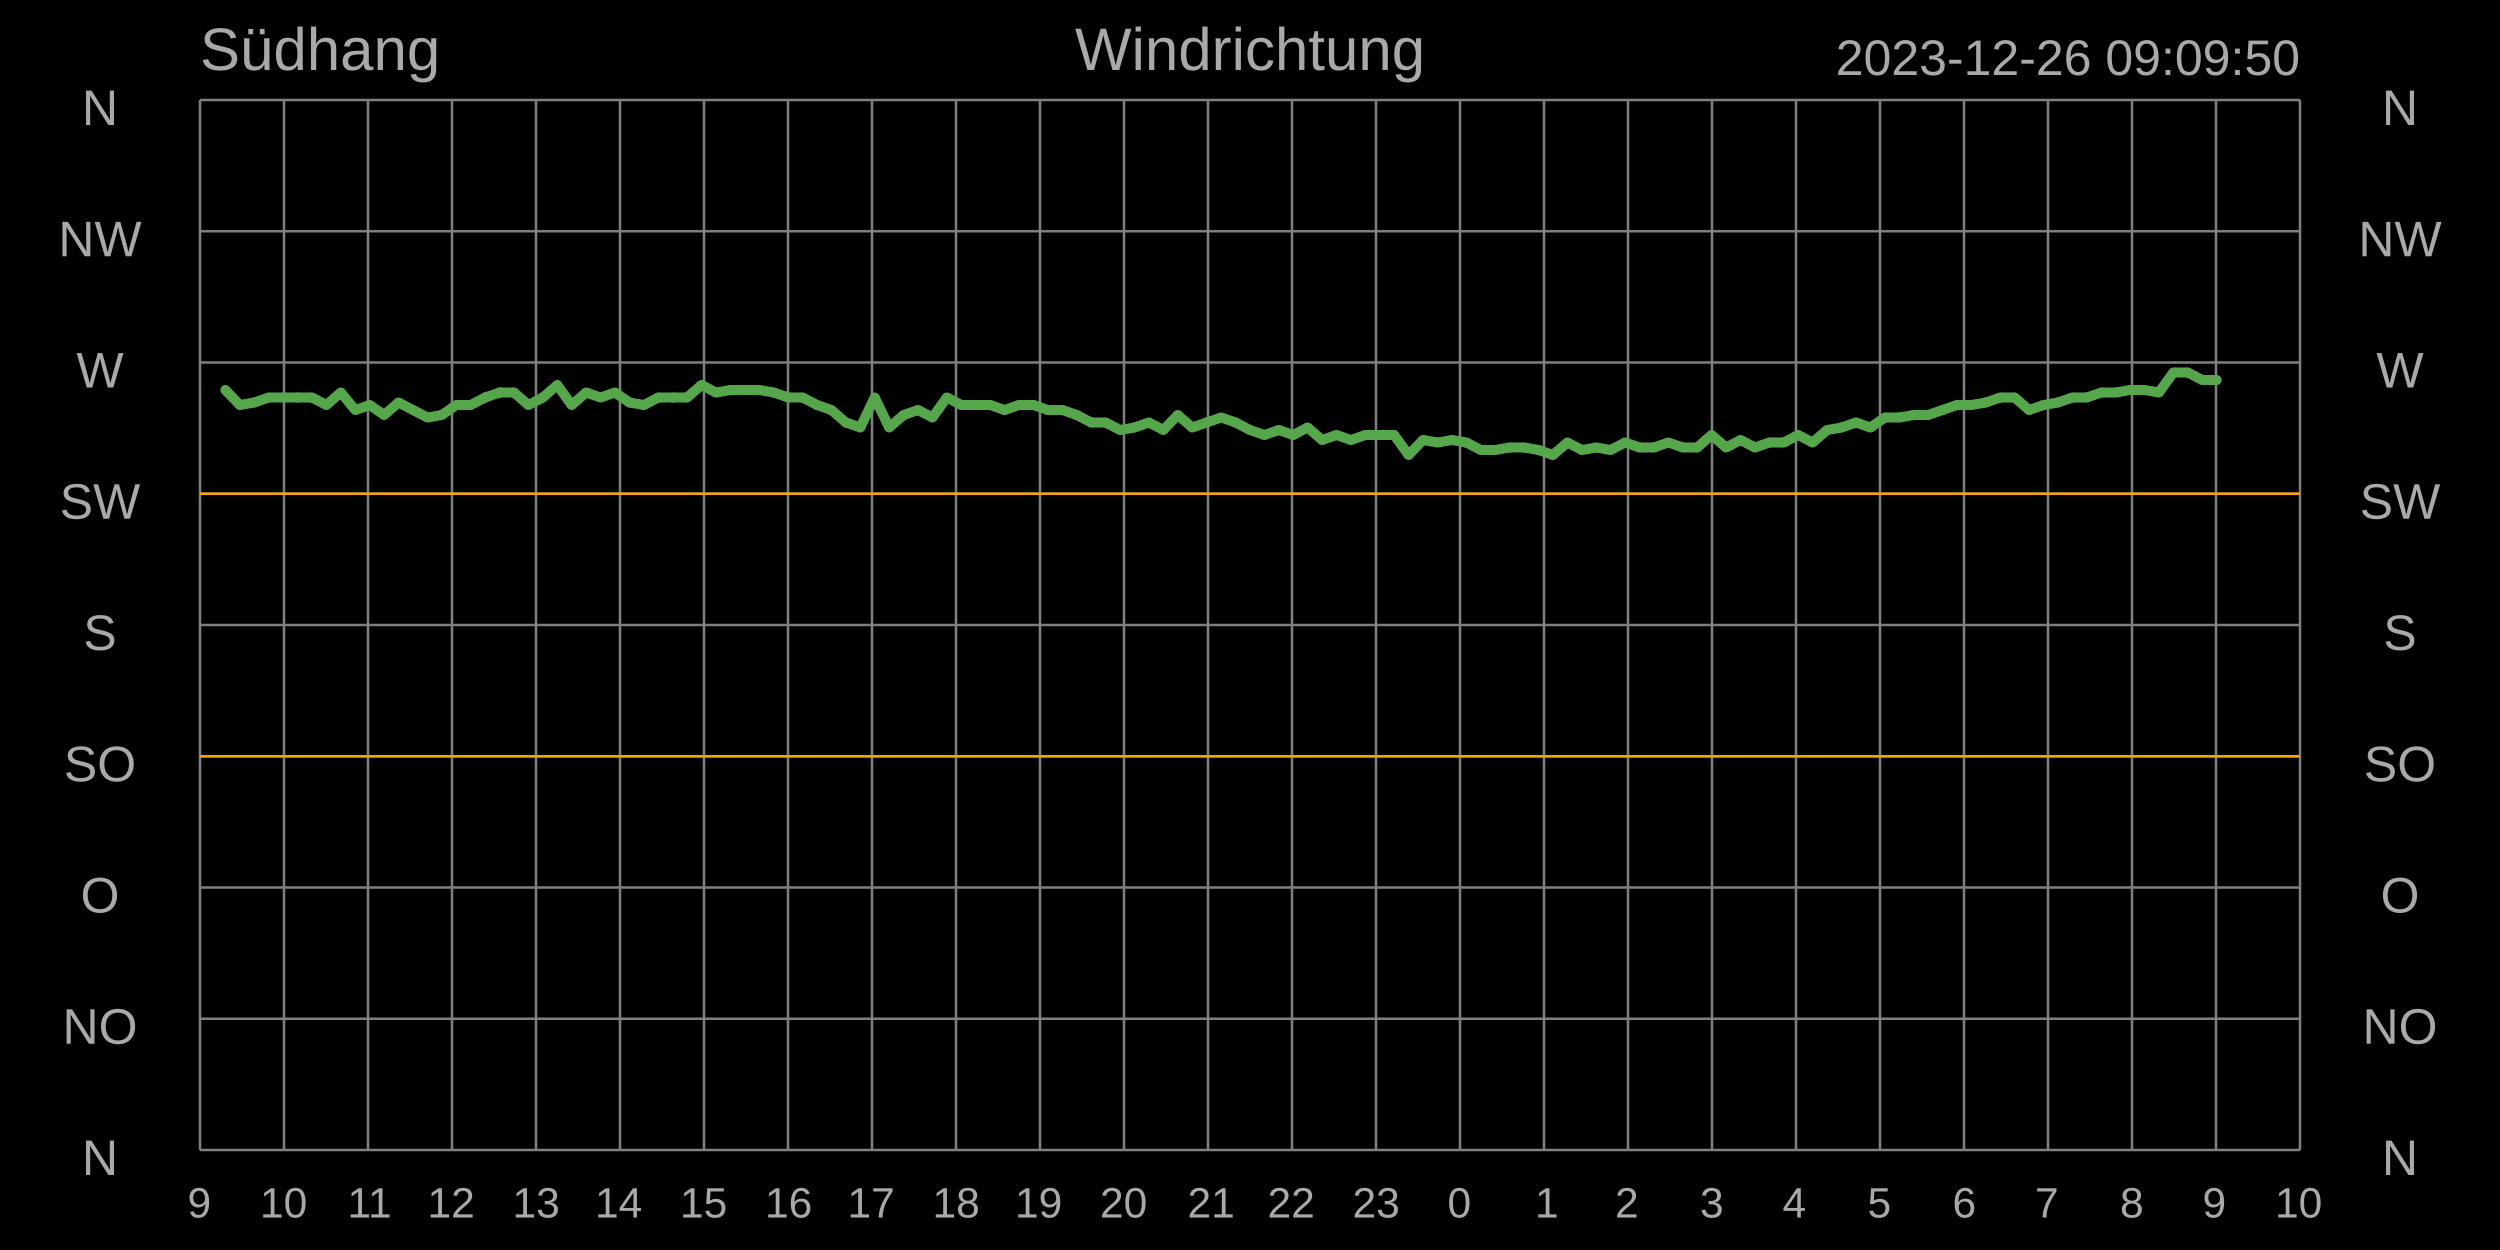
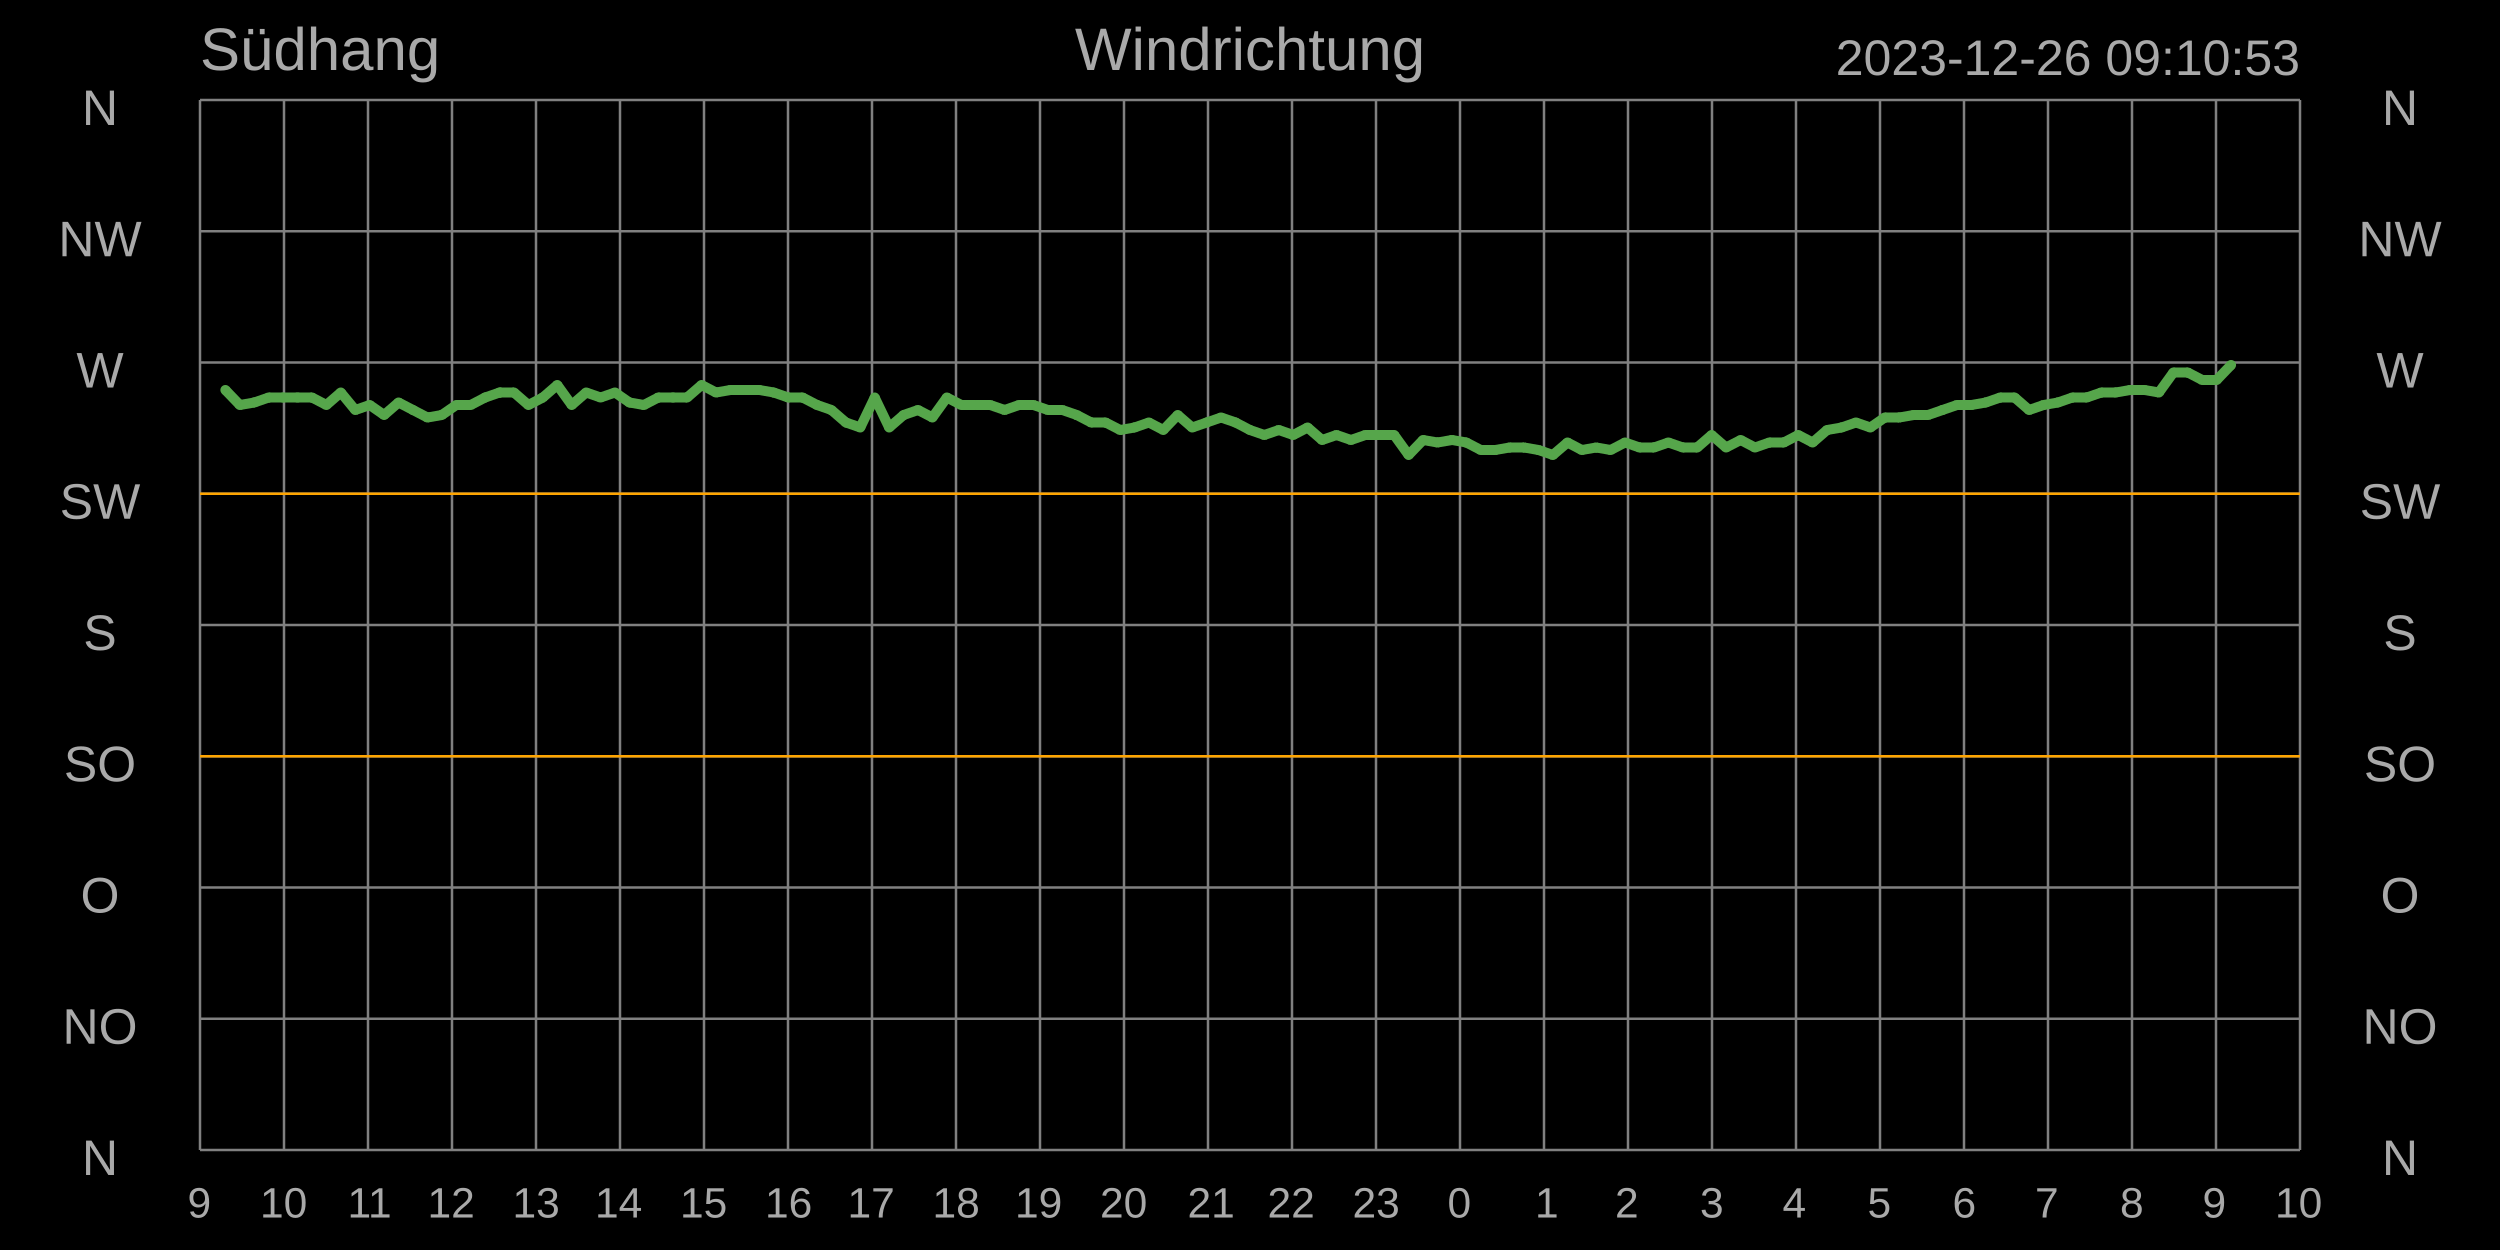
<svg xmlns="http://www.w3.org/2000/svg" baseProfile="full" height="500" version="1.1" width="1000">
  <defs />
  <rect fill="#000000" height="500" width="1000" x="0" y="0" />
  <line stroke="#808080" x1="80" x2="920" y1="40.0" y2="40.0" />
  <line stroke="#808080" x1="80" x2="920" y1="92.5" y2="92.5" />
  <line stroke="#808080" x1="80" x2="920" y1="145.0" y2="145.0" />
  <line stroke="#808080" x1="80" x2="920" y1="197.5" y2="197.5" />
  <line stroke="#808080" x1="80" x2="920" y1="250.0" y2="250.0" />
  <line stroke="#808080" x1="80" x2="920" y1="302.5" y2="302.5" />
  <line stroke="#808080" x1="80" x2="920" y1="355.0" y2="355.0" />
  <line stroke="#808080" x1="80" x2="920" y1="407.5" y2="407.5" />
  <line stroke="#808080" x1="80" x2="920" y1="460.0" y2="460.0" />
  <line stroke="#808080" x1="80.0" x2="80.0" y1="40" y2="460" />
  <line stroke="#808080" x1="113.6" x2="113.6" y1="40" y2="460" />
  <line stroke="#808080" x1="147.2" x2="147.2" y1="40" y2="460" />
  <line stroke="#808080" x1="180.8" x2="180.8" y1="40" y2="460" />
  <line stroke="#808080" x1="214.4" x2="214.4" y1="40" y2="460" />
  <line stroke="#808080" x1="248" x2="248" y1="40" y2="460" />
  <line stroke="#808080" x1="281.6" x2="281.6" y1="40" y2="460" />
  <line stroke="#808080" x1="315.2" x2="315.2" y1="40" y2="460" />
  <line stroke="#808080" x1="348.8" x2="348.8" y1="40" y2="460" />
  <line stroke="#808080" x1="382.4" x2="382.4" y1="40" y2="460" />
  <line stroke="#808080" x1="416" x2="416" y1="40" y2="460" />
  <line stroke="#808080" x1="449.6" x2="449.6" y1="40" y2="460" />
  <line stroke="#808080" x1="483.2" x2="483.2" y1="40" y2="460" />
  <line stroke="#808080" x1="516.8" x2="516.8" y1="40" y2="460" />
  <line stroke="#808080" x1="550.4" x2="550.4" y1="40" y2="460" />
  <line stroke="#808080" x1="584" x2="584" y1="40" y2="460" />
  <line stroke="#808080" x1="617.6" x2="617.6" y1="40" y2="460" />
  <line stroke="#808080" x1="651.2" x2="651.2" y1="40" y2="460" />
  <line stroke="#808080" x1="684.8" x2="684.8" y1="40" y2="460" />
  <line stroke="#808080" x1="718.4" x2="718.4" y1="40" y2="460" />
  <line stroke="#808080" x1="752" x2="752" y1="40" y2="460" />
  <line stroke="#808080" x1="785.6" x2="785.6" y1="40" y2="460" />
  <line stroke="#808080" x1="819.2" x2="819.2" y1="40" y2="460" />
  <line stroke="#808080" x1="852.8" x2="852.8" y1="40" y2="460" />
  <line stroke="#808080" x1="886.4" x2="886.4" y1="40" y2="460" />
  <line stroke="#808080" x1="920" x2="920" y1="40" y2="460" />
  <text fill="#A9A9A9" font-size="20px" style="font-family:Arial" text-anchor="middle" x="40.0" y="50.0"> N</text>
  <text fill="#A9A9A9" font-size="20px" style="font-family:Arial" text-anchor="middle" x="40.0" y="102.5">NW</text>
  <text fill="#A9A9A9" font-size="20px" style="font-family:Arial" text-anchor="middle" x="40.0" y="155.0"> W</text>
  <text fill="#A9A9A9" font-size="20px" style="font-family:Arial" text-anchor="middle" x="40.0" y="207.5">SW</text>
  <text fill="#A9A9A9" font-size="20px" style="font-family:Arial" text-anchor="middle" x="40.0" y="260.0"> S</text>
  <text fill="#A9A9A9" font-size="20px" style="font-family:Arial" text-anchor="middle" x="40.0" y="312.5">SO</text>
  <text fill="#A9A9A9" font-size="20px" style="font-family:Arial" text-anchor="middle" x="40.0" y="365.0"> O</text>
  <text fill="#A9A9A9" font-size="20px" style="font-family:Arial" text-anchor="middle" x="40.0" y="417.5">NO</text>
  <text fill="#A9A9A9" font-size="20px" style="font-family:Arial" text-anchor="middle" x="40.0" y="470.0"> N</text>
  <text fill="#A9A9A9" font-size="20px" style="font-family:Arial" text-anchor="middle" x="960.0" y="50.0"> N</text>
  <text fill="#A9A9A9" font-size="20px" style="font-family:Arial" text-anchor="middle" x="960.0" y="102.5">NW</text>
  <text fill="#A9A9A9" font-size="20px" style="font-family:Arial" text-anchor="middle" x="960.0" y="155.0"> W</text>
  <text fill="#A9A9A9" font-size="20px" style="font-family:Arial" text-anchor="middle" x="960.0" y="207.5">SW</text>
  <text fill="#A9A9A9" font-size="20px" style="font-family:Arial" text-anchor="middle" x="960.0" y="260.0"> S</text>
  <text fill="#A9A9A9" font-size="20px" style="font-family:Arial" text-anchor="middle" x="960.0" y="312.5">SO</text>
  <text fill="#A9A9A9" font-size="20px" style="font-family:Arial" text-anchor="middle" x="960.0" y="365.0"> O</text>
  <text fill="#A9A9A9" font-size="20px" style="font-family:Arial" text-anchor="middle" x="960.0" y="417.5">NO</text>
  <text fill="#A9A9A9" font-size="20px" style="font-family:Arial" text-anchor="middle" x="960.0" y="470.0"> N</text>
  <text fill="#A9A9A9" font-size="17px" style="font-family:Arial" text-anchor="start" x="75" y="487">9</text>
  <text fill="#A9A9A9" font-size="17px" style="font-family:Arial" text-anchor="start" x="104" y="487">10</text>
  <text fill="#A9A9A9" font-size="17px" style="font-family:Arial" text-anchor="start" x="139" y="487">11</text>
  <text fill="#A9A9A9" font-size="17px" style="font-family:Arial" text-anchor="start" x="171" y="487">12</text>
  <text fill="#A9A9A9" font-size="17px" style="font-family:Arial" text-anchor="start" x="205" y="487">13</text>
  <text fill="#A9A9A9" font-size="17px" style="font-family:Arial" text-anchor="start" x="238" y="487">14</text>
  <text fill="#A9A9A9" font-size="17px" style="font-family:Arial" text-anchor="start" x="272" y="487">15</text>
  <text fill="#A9A9A9" font-size="17px" style="font-family:Arial" text-anchor="start" x="306" y="487">16</text>
  <text fill="#A9A9A9" font-size="17px" style="font-family:Arial" text-anchor="start" x="339" y="487">17</text>
  <text fill="#A9A9A9" font-size="17px" style="font-family:Arial" text-anchor="start" x="373" y="487">18</text>
  <text fill="#A9A9A9" font-size="17px" style="font-family:Arial" text-anchor="start" x="406" y="487">19</text>
  <text fill="#A9A9A9" font-size="17px" style="font-family:Arial" text-anchor="start" x="440" y="487">20</text>
  <text fill="#A9A9A9" font-size="17px" style="font-family:Arial" text-anchor="start" x="475" y="487">21</text>
  <text fill="#A9A9A9" font-size="17px" style="font-family:Arial" text-anchor="start" x="507" y="487">22</text>
  <text fill="#A9A9A9" font-size="17px" style="font-family:Arial" text-anchor="start" x="541" y="487">23</text>
  <text fill="#A9A9A9" font-size="17px" style="font-family:Arial" text-anchor="start" x="579" y="487">0</text>
  <text fill="#A9A9A9" font-size="17px" style="font-family:Arial" text-anchor="start" x="614" y="487">1</text>
  <text fill="#A9A9A9" font-size="17px" style="font-family:Arial" text-anchor="start" x="646" y="487">2</text>
  <text fill="#A9A9A9" font-size="17px" style="font-family:Arial" text-anchor="start" x="680" y="487">3</text>
  <text fill="#A9A9A9" font-size="17px" style="font-family:Arial" text-anchor="start" x="713" y="487">4</text>
  <text fill="#A9A9A9" font-size="17px" style="font-family:Arial" text-anchor="start" x="747" y="487">5</text>
  <text fill="#A9A9A9" font-size="17px" style="font-family:Arial" text-anchor="start" x="781" y="487">6</text>
  <text fill="#A9A9A9" font-size="17px" style="font-family:Arial" text-anchor="start" x="814" y="487">7</text>
  <text fill="#A9A9A9" font-size="17px" style="font-family:Arial" text-anchor="start" x="848" y="487">8</text>
  <text fill="#A9A9A9" font-size="17px" style="font-family:Arial" text-anchor="start" x="881" y="487">9</text>
  <text fill="#A9A9A9" font-size="17px" style="font-family:Arial" text-anchor="start" x="910" y="487">10</text>
  <line stroke="#FFA500" x1="80" x2="920" y1="302.5" y2="302.5" />
  <line stroke="#FFA500" x1="80" x2="920" y1="197.5" y2="197.5" />
  <circle cx="90.155" cy="156" fill="#56a64b" r="2" />
  <circle cx="95.923" cy="162" fill="#56a64b" r="2" />
  <circle cx="101.691" cy="161" fill="#56a64b" r="2" />
  <circle cx="107.468" cy="159" fill="#56a64b" r="2" />
  <circle cx="113.236" cy="159" fill="#56a64b" r="2" />
  <circle cx="119.013" cy="159" fill="#56a64b" r="2" />
  <circle cx="124.781" cy="159" fill="#56a64b" r="2" />
  <circle cx="130.559" cy="162" fill="#56a64b" r="2" />
  <circle cx="136.327" cy="157" fill="#56a64b" r="2" />
  <circle cx="142.095" cy="164" fill="#56a64b" r="2" />
  <circle cx="147.872" cy="162" fill="#56a64b" r="2" />
  <circle cx="153.64" cy="166" fill="#56a64b" r="2" />
  <circle cx="159.417" cy="161" fill="#56a64b" r="2" />
  <circle cx="165.185" cy="164" fill="#56a64b" r="2" />
  <circle cx="170.953" cy="167" fill="#56a64b" r="2" />
  <circle cx="176.731" cy="166" fill="#56a64b" r="2" />
  <circle cx="182.499" cy="162" fill="#56a64b" r="2" />
  <circle cx="188.276" cy="162" fill="#56a64b" r="2" />
  <circle cx="194.044" cy="159" fill="#56a64b" r="2" />
  <circle cx="199.821" cy="157" fill="#56a64b" r="2" />
  <circle cx="199.999" cy="157" fill="#56a64b" r="2" />
  <circle cx="205.589" cy="157" fill="#56a64b" r="2" />
  <circle cx="211.357" cy="162" fill="#56a64b" r="2" />
  <circle cx="217.135" cy="159" fill="#56a64b" r="2" />
  <circle cx="222.903" cy="154" fill="#56a64b" r="2" />
  <circle cx="228.68" cy="162" fill="#56a64b" r="2" />
  <circle cx="234.448" cy="157" fill="#56a64b" r="2" />
  <circle cx="240.216" cy="159" fill="#56a64b" r="2" />
  <circle cx="245.993" cy="157" fill="#56a64b" r="2" />
  <circle cx="251.761" cy="161" fill="#56a64b" r="2" />
  <circle cx="257.539" cy="162" fill="#56a64b" r="2" />
  <circle cx="263.307" cy="159" fill="#56a64b" r="2" />
  <circle cx="269.196" cy="159" fill="#56a64b" r="2" />
  <circle cx="274.852" cy="159" fill="#56a64b" r="2" />
  <circle cx="280.62" cy="154" fill="#56a64b" r="2" />
  <circle cx="286.397" cy="157" fill="#56a64b" r="2" />
  <circle cx="292.165" cy="156" fill="#56a64b" r="2" />
  <circle cx="297.943" cy="156" fill="#56a64b" r="2" />
  <circle cx="303.711" cy="156" fill="#56a64b" r="2" />
  <circle cx="309.479" cy="157" fill="#56a64b" r="2" />
  <circle cx="315.256" cy="159" fill="#56a64b" r="2" />
  <circle cx="321.024" cy="159" fill="#56a64b" r="2" />
  <circle cx="326.801" cy="162" fill="#56a64b" r="2" />
  <circle cx="332.569" cy="164" fill="#56a64b" r="2" />
  <circle cx="338.347" cy="169" fill="#56a64b" r="2" />
  <circle cx="344.115" cy="171" fill="#56a64b" r="2" />
  <circle cx="349.883" cy="159" fill="#56a64b" r="2" />
  <circle cx="355.66" cy="171" fill="#56a64b" r="2" />
  <circle cx="361.428" cy="166" fill="#56a64b" r="2" />
  <circle cx="367.205" cy="164" fill="#56a64b" r="2" />
  <circle cx="372.973" cy="167" fill="#56a64b" r="2" />
  <circle cx="378.741" cy="159" fill="#56a64b" r="2" />
  <circle cx="384.519" cy="162" fill="#56a64b" r="2" />
  <circle cx="390.287" cy="162" fill="#56a64b" r="2" />
  <circle cx="396.064" cy="162" fill="#56a64b" r="2" />
  <circle cx="401.832" cy="164" fill="#56a64b" r="2" />
  <circle cx="407.6" cy="162" fill="#56a64b" r="2" />
  <circle cx="413.377" cy="162" fill="#56a64b" r="2" />
  <circle cx="419.145" cy="164" fill="#56a64b" r="2" />
  <circle cx="424.923" cy="164" fill="#56a64b" r="2" />
  <circle cx="430.691" cy="166" fill="#56a64b" r="2" />
  <circle cx="436.459" cy="169" fill="#56a64b" r="2" />
  <circle cx="442.236" cy="169" fill="#56a64b" r="2" />
  <circle cx="448.069" cy="172" fill="#56a64b" r="2" />
  <circle cx="453.781" cy="171" fill="#56a64b" r="2" />
  <circle cx="459.549" cy="169" fill="#56a64b" r="2" />
  <circle cx="465.327" cy="172" fill="#56a64b" r="2" />
  <circle cx="471.095" cy="166" fill="#56a64b" r="2" />
  <circle cx="476.863" cy="171" fill="#56a64b" r="2" />
  <circle cx="482.64" cy="169" fill="#56a64b" r="2" />
  <circle cx="488.408" cy="167" fill="#56a64b" r="2" />
  <circle cx="494.241" cy="169" fill="#56a64b" r="2" />
  <circle cx="499.953" cy="172" fill="#56a64b" r="2" />
  <circle cx="505.721" cy="174" fill="#56a64b" r="2" />
  <circle cx="511.499" cy="172" fill="#56a64b" r="2" />
  <circle cx="517.267" cy="174" fill="#56a64b" r="2" />
  <circle cx="523.044" cy="171" fill="#56a64b" r="2" />
  <circle cx="528.812" cy="176" fill="#56a64b" r="2" />
  <circle cx="534.58" cy="174" fill="#56a64b" r="2" />
  <circle cx="540.357" cy="176" fill="#56a64b" r="2" />
  <circle cx="546.125" cy="174" fill="#56a64b" r="2" />
  <circle cx="551.903" cy="174" fill="#56a64b" r="2" />
  <circle cx="557.671" cy="174" fill="#56a64b" r="2" />
  <circle cx="563.439" cy="182" fill="#56a64b" r="2" />
  <circle cx="569.216" cy="176" fill="#56a64b" r="2" />
  <circle cx="574.984" cy="177" fill="#56a64b" r="2" />
  <circle cx="580.761" cy="176" fill="#56a64b" r="2" />
  <circle cx="586.529" cy="177" fill="#56a64b" r="2" />
  <circle cx="592.297" cy="180" fill="#56a64b" r="2" />
  <circle cx="598.075" cy="180" fill="#56a64b" r="2" />
  <circle cx="603.843" cy="179" fill="#56a64b" r="2" />
  <circle cx="609.62" cy="179" fill="#56a64b" r="2" />
  <circle cx="615.388" cy="180" fill="#56a64b" r="2" />
  <circle cx="621.156" cy="182" fill="#56a64b" r="2" />
  <circle cx="626.999" cy="177" fill="#56a64b" r="2" />
  <circle cx="632.701" cy="180" fill="#56a64b" r="2" />
  <circle cx="638.479" cy="179" fill="#56a64b" r="2" />
  <circle cx="644.247" cy="180" fill="#56a64b" r="2" />
  <circle cx="650.015" cy="177" fill="#56a64b" r="2" />
  <circle cx="655.792" cy="179" fill="#56a64b" r="2" />
  <circle cx="661.56" cy="179" fill="#56a64b" r="2" />
  <circle cx="667.337" cy="177" fill="#56a64b" r="2" />
  <circle cx="673.105" cy="179" fill="#56a64b" r="2" />
  <circle cx="678.883" cy="179" fill="#56a64b" r="2" />
  <circle cx="684.651" cy="174" fill="#56a64b" r="2" />
  <circle cx="690.419" cy="179" fill="#56a64b" r="2" />
  <circle cx="696.252" cy="176" fill="#56a64b" r="2" />
  <circle cx="701.964" cy="179" fill="#56a64b" r="2" />
  <circle cx="707.741" cy="177" fill="#56a64b" r="2" />
  <circle cx="713.509" cy="177" fill="#56a64b" r="2" />
  <circle cx="719.277" cy="174" fill="#56a64b" r="2" />
  <circle cx="725.055" cy="177" fill="#56a64b" r="2" />
  <circle cx="730.823" cy="172" fill="#56a64b" r="2" />
  <circle cx="736.6" cy="171" fill="#56a64b" r="2" />
  <circle cx="742.368" cy="169" fill="#56a64b" r="2" />
  <circle cx="748.136" cy="171" fill="#56a64b" r="2" />
  <circle cx="753.913" cy="167" fill="#56a64b" r="2" />
  <circle cx="759.681" cy="167" fill="#56a64b" r="2" />
  <circle cx="765.449" cy="166" fill="#56a64b" r="2" />
  <circle cx="771.227" cy="166" fill="#56a64b" r="2" />
  <circle cx="776.995" cy="164" fill="#56a64b" r="2" />
  <circle cx="782.772" cy="162" fill="#56a64b" r="2" />
  <circle cx="788.54" cy="162" fill="#56a64b" r="2" />
  <circle cx="794.308" cy="161" fill="#56a64b" r="2" />
  <circle cx="800.085" cy="159" fill="#56a64b" r="2" />
  <circle cx="805.853" cy="159" fill="#56a64b" r="2" />
  <circle cx="811.631" cy="164" fill="#56a64b" r="2" />
  <circle cx="817.399" cy="162" fill="#56a64b" r="2" />
  <circle cx="823.167" cy="161" fill="#56a64b" r="2" />
  <circle cx="828.944" cy="159" fill="#56a64b" r="2" />
  <circle cx="834.712" cy="159" fill="#56a64b" r="2" />
  <circle cx="840.489" cy="157" fill="#56a64b" r="2" />
  <circle cx="846.257" cy="157" fill="#56a64b" r="2" />
  <circle cx="852.025" cy="156" fill="#56a64b" r="2" />
  <circle cx="857.803" cy="156" fill="#56a64b" r="2" />
  <circle cx="863.571" cy="157" fill="#56a64b" r="2" />
  <circle cx="869.348" cy="149" fill="#56a64b" r="2" />
  <circle cx="875.116" cy="149" fill="#56a64b" r="2" />
  <circle cx="880.884" cy="152" fill="#56a64b" r="2" />
  <circle cx="886.661" cy="152" fill="#56a64b" r="2" />
+   <circle cx="892.429" cy="146" fill="#56a64b" r="2" />
  <line stroke="#56a64b" stroke-width="4" x1="90.155" x2="95.923" y1="156" y2="162" />
  <line stroke="#56a64b" stroke-width="4" x1="95.923" x2="101.691" y1="162" y2="161" />
  <line stroke="#56a64b" stroke-width="4" x1="101.691" x2="107.468" y1="161" y2="159" />
  <line stroke="#56a64b" stroke-width="4" x1="107.468" x2="113.236" y1="159" y2="159" />
  <line stroke="#56a64b" stroke-width="4" x1="113.236" x2="119.013" y1="159" y2="159" />
  <line stroke="#56a64b" stroke-width="4" x1="119.013" x2="124.781" y1="159" y2="159" />
  <line stroke="#56a64b" stroke-width="4" x1="124.781" x2="130.559" y1="159" y2="162" />
  <line stroke="#56a64b" stroke-width="4" x1="130.559" x2="136.327" y1="162" y2="157" />
  <line stroke="#56a64b" stroke-width="4" x1="136.327" x2="142.095" y1="157" y2="164" />
  <line stroke="#56a64b" stroke-width="4" x1="142.095" x2="147.872" y1="164" y2="162" />
  <line stroke="#56a64b" stroke-width="4" x1="147.872" x2="153.64" y1="162" y2="166" />
  <line stroke="#56a64b" stroke-width="4" x1="153.64" x2="159.417" y1="166" y2="161" />
  <line stroke="#56a64b" stroke-width="4" x1="159.417" x2="165.185" y1="161" y2="164" />
  <line stroke="#56a64b" stroke-width="4" x1="165.185" x2="170.953" y1="164" y2="167" />
  <line stroke="#56a64b" stroke-width="4" x1="170.953" x2="176.731" y1="167" y2="166" />
  <line stroke="#56a64b" stroke-width="4" x1="176.731" x2="182.499" y1="166" y2="162" />
  <line stroke="#56a64b" stroke-width="4" x1="182.499" x2="188.276" y1="162" y2="162" />
  <line stroke="#56a64b" stroke-width="4" x1="188.276" x2="194.044" y1="162" y2="159" />
  <line stroke="#56a64b" stroke-width="4" x1="194.044" x2="199.821" y1="159" y2="157" />
  <line stroke="#56a64b" stroke-width="4" x1="199.821" x2="199.999" y1="157" y2="157" />
  <line stroke="#56a64b" stroke-width="4" x1="199.999" x2="205.589" y1="157" y2="157" />
  <line stroke="#56a64b" stroke-width="4" x1="205.589" x2="211.357" y1="157" y2="162" />
  <line stroke="#56a64b" stroke-width="4" x1="211.357" x2="217.135" y1="162" y2="159" />
  <line stroke="#56a64b" stroke-width="4" x1="217.135" x2="222.903" y1="159" y2="154" />
  <line stroke="#56a64b" stroke-width="4" x1="222.903" x2="228.68" y1="154" y2="162" />
  <line stroke="#56a64b" stroke-width="4" x1="228.68" x2="234.448" y1="162" y2="157" />
  <line stroke="#56a64b" stroke-width="4" x1="234.448" x2="240.216" y1="157" y2="159" />
  <line stroke="#56a64b" stroke-width="4" x1="240.216" x2="245.993" y1="159" y2="157" />
  <line stroke="#56a64b" stroke-width="4" x1="245.993" x2="251.761" y1="157" y2="161" />
  <line stroke="#56a64b" stroke-width="4" x1="251.761" x2="257.539" y1="161" y2="162" />
  <line stroke="#56a64b" stroke-width="4" x1="257.539" x2="263.307" y1="162" y2="159" />
  <line stroke="#56a64b" stroke-width="4" x1="263.307" x2="269.196" y1="159" y2="159" />
  <line stroke="#56a64b" stroke-width="4" x1="269.196" x2="274.852" y1="159" y2="159" />
  <line stroke="#56a64b" stroke-width="4" x1="274.852" x2="280.62" y1="159" y2="154" />
  <line stroke="#56a64b" stroke-width="4" x1="280.62" x2="286.397" y1="154" y2="157" />
  <line stroke="#56a64b" stroke-width="4" x1="286.397" x2="292.165" y1="157" y2="156" />
  <line stroke="#56a64b" stroke-width="4" x1="292.165" x2="297.943" y1="156" y2="156" />
  <line stroke="#56a64b" stroke-width="4" x1="297.943" x2="303.711" y1="156" y2="156" />
  <line stroke="#56a64b" stroke-width="4" x1="303.711" x2="309.479" y1="156" y2="157" />
  <line stroke="#56a64b" stroke-width="4" x1="309.479" x2="315.256" y1="157" y2="159" />
  <line stroke="#56a64b" stroke-width="4" x1="315.256" x2="321.024" y1="159" y2="159" />
  <line stroke="#56a64b" stroke-width="4" x1="321.024" x2="326.801" y1="159" y2="162" />
  <line stroke="#56a64b" stroke-width="4" x1="326.801" x2="332.569" y1="162" y2="164" />
  <line stroke="#56a64b" stroke-width="4" x1="332.569" x2="338.347" y1="164" y2="169" />
  <line stroke="#56a64b" stroke-width="4" x1="338.347" x2="344.115" y1="169" y2="171" />
  <line stroke="#56a64b" stroke-width="4" x1="344.115" x2="349.883" y1="171" y2="159" />
  <line stroke="#56a64b" stroke-width="4" x1="349.883" x2="355.66" y1="159" y2="171" />
  <line stroke="#56a64b" stroke-width="4" x1="355.66" x2="361.428" y1="171" y2="166" />
  <line stroke="#56a64b" stroke-width="4" x1="361.428" x2="367.205" y1="166" y2="164" />
  <line stroke="#56a64b" stroke-width="4" x1="367.205" x2="372.973" y1="164" y2="167" />
  <line stroke="#56a64b" stroke-width="4" x1="372.973" x2="378.741" y1="167" y2="159" />
  <line stroke="#56a64b" stroke-width="4" x1="378.741" x2="384.519" y1="159" y2="162" />
  <line stroke="#56a64b" stroke-width="4" x1="384.519" x2="390.287" y1="162" y2="162" />
  <line stroke="#56a64b" stroke-width="4" x1="390.287" x2="396.064" y1="162" y2="162" />
  <line stroke="#56a64b" stroke-width="4" x1="396.064" x2="401.832" y1="162" y2="164" />
  <line stroke="#56a64b" stroke-width="4" x1="401.832" x2="407.6" y1="164" y2="162" />
  <line stroke="#56a64b" stroke-width="4" x1="407.6" x2="413.377" y1="162" y2="162" />
  <line stroke="#56a64b" stroke-width="4" x1="413.377" x2="419.145" y1="162" y2="164" />
  <line stroke="#56a64b" stroke-width="4" x1="419.145" x2="424.923" y1="164" y2="164" />
  <line stroke="#56a64b" stroke-width="4" x1="424.923" x2="430.691" y1="164" y2="166" />
  <line stroke="#56a64b" stroke-width="4" x1="430.691" x2="436.459" y1="166" y2="169" />
  <line stroke="#56a64b" stroke-width="4" x1="436.459" x2="442.236" y1="169" y2="169" />
  <line stroke="#56a64b" stroke-width="4" x1="442.236" x2="448.069" y1="169" y2="172" />
  <line stroke="#56a64b" stroke-width="4" x1="448.069" x2="453.781" y1="172" y2="171" />
  <line stroke="#56a64b" stroke-width="4" x1="453.781" x2="459.549" y1="171" y2="169" />
  <line stroke="#56a64b" stroke-width="4" x1="459.549" x2="465.327" y1="169" y2="172" />
  <line stroke="#56a64b" stroke-width="4" x1="465.327" x2="471.095" y1="172" y2="166" />
  <line stroke="#56a64b" stroke-width="4" x1="471.095" x2="476.863" y1="166" y2="171" />
  <line stroke="#56a64b" stroke-width="4" x1="476.863" x2="482.64" y1="171" y2="169" />
  <line stroke="#56a64b" stroke-width="4" x1="482.64" x2="488.408" y1="169" y2="167" />
  <line stroke="#56a64b" stroke-width="4" x1="488.408" x2="494.241" y1="167" y2="169" />
  <line stroke="#56a64b" stroke-width="4" x1="494.241" x2="499.953" y1="169" y2="172" />
  <line stroke="#56a64b" stroke-width="4" x1="499.953" x2="505.721" y1="172" y2="174" />
  <line stroke="#56a64b" stroke-width="4" x1="505.721" x2="511.499" y1="174" y2="172" />
  <line stroke="#56a64b" stroke-width="4" x1="511.499" x2="517.267" y1="172" y2="174" />
  <line stroke="#56a64b" stroke-width="4" x1="517.267" x2="523.044" y1="174" y2="171" />
  <line stroke="#56a64b" stroke-width="4" x1="523.044" x2="528.812" y1="171" y2="176" />
  <line stroke="#56a64b" stroke-width="4" x1="528.812" x2="534.58" y1="176" y2="174" />
  <line stroke="#56a64b" stroke-width="4" x1="534.58" x2="540.357" y1="174" y2="176" />
  <line stroke="#56a64b" stroke-width="4" x1="540.357" x2="546.125" y1="176" y2="174" />
  <line stroke="#56a64b" stroke-width="4" x1="546.125" x2="551.903" y1="174" y2="174" />
  <line stroke="#56a64b" stroke-width="4" x1="551.903" x2="557.671" y1="174" y2="174" />
  <line stroke="#56a64b" stroke-width="4" x1="557.671" x2="563.439" y1="174" y2="182" />
  <line stroke="#56a64b" stroke-width="4" x1="563.439" x2="569.216" y1="182" y2="176" />
  <line stroke="#56a64b" stroke-width="4" x1="569.216" x2="574.984" y1="176" y2="177" />
  <line stroke="#56a64b" stroke-width="4" x1="574.984" x2="580.761" y1="177" y2="176" />
  <line stroke="#56a64b" stroke-width="4" x1="580.761" x2="586.529" y1="176" y2="177" />
  <line stroke="#56a64b" stroke-width="4" x1="586.529" x2="592.297" y1="177" y2="180" />
  <line stroke="#56a64b" stroke-width="4" x1="592.297" x2="598.075" y1="180" y2="180" />
  <line stroke="#56a64b" stroke-width="4" x1="598.075" x2="603.843" y1="180" y2="179" />
  <line stroke="#56a64b" stroke-width="4" x1="603.843" x2="609.62" y1="179" y2="179" />
  <line stroke="#56a64b" stroke-width="4" x1="609.62" x2="615.388" y1="179" y2="180" />
  <line stroke="#56a64b" stroke-width="4" x1="615.388" x2="621.156" y1="180" y2="182" />
  <line stroke="#56a64b" stroke-width="4" x1="621.156" x2="626.999" y1="182" y2="177" />
  <line stroke="#56a64b" stroke-width="4" x1="626.999" x2="632.701" y1="177" y2="180" />
  <line stroke="#56a64b" stroke-width="4" x1="632.701" x2="638.479" y1="180" y2="179" />
  <line stroke="#56a64b" stroke-width="4" x1="638.479" x2="644.247" y1="179" y2="180" />
  <line stroke="#56a64b" stroke-width="4" x1="644.247" x2="650.015" y1="180" y2="177" />
  <line stroke="#56a64b" stroke-width="4" x1="650.015" x2="655.792" y1="177" y2="179" />
  <line stroke="#56a64b" stroke-width="4" x1="655.792" x2="661.56" y1="179" y2="179" />
  <line stroke="#56a64b" stroke-width="4" x1="661.56" x2="667.337" y1="179" y2="177" />
  <line stroke="#56a64b" stroke-width="4" x1="667.337" x2="673.105" y1="177" y2="179" />
  <line stroke="#56a64b" stroke-width="4" x1="673.105" x2="678.883" y1="179" y2="179" />
  <line stroke="#56a64b" stroke-width="4" x1="678.883" x2="684.651" y1="179" y2="174" />
  <line stroke="#56a64b" stroke-width="4" x1="684.651" x2="690.419" y1="174" y2="179" />
  <line stroke="#56a64b" stroke-width="4" x1="690.419" x2="696.252" y1="179" y2="176" />
  <line stroke="#56a64b" stroke-width="4" x1="696.252" x2="701.964" y1="176" y2="179" />
  <line stroke="#56a64b" stroke-width="4" x1="701.964" x2="707.741" y1="179" y2="177" />
  <line stroke="#56a64b" stroke-width="4" x1="707.741" x2="713.509" y1="177" y2="177" />
  <line stroke="#56a64b" stroke-width="4" x1="713.509" x2="719.277" y1="177" y2="174" />
  <line stroke="#56a64b" stroke-width="4" x1="719.277" x2="725.055" y1="174" y2="177" />
  <line stroke="#56a64b" stroke-width="4" x1="725.055" x2="730.823" y1="177" y2="172" />
  <line stroke="#56a64b" stroke-width="4" x1="730.823" x2="736.6" y1="172" y2="171" />
  <line stroke="#56a64b" stroke-width="4" x1="736.6" x2="742.368" y1="171" y2="169" />
  <line stroke="#56a64b" stroke-width="4" x1="742.368" x2="748.136" y1="169" y2="171" />
  <line stroke="#56a64b" stroke-width="4" x1="748.136" x2="753.913" y1="171" y2="167" />
  <line stroke="#56a64b" stroke-width="4" x1="753.913" x2="759.681" y1="167" y2="167" />
  <line stroke="#56a64b" stroke-width="4" x1="759.681" x2="765.449" y1="167" y2="166" />
  <line stroke="#56a64b" stroke-width="4" x1="765.449" x2="771.227" y1="166" y2="166" />
  <line stroke="#56a64b" stroke-width="4" x1="771.227" x2="776.995" y1="166" y2="164" />
  <line stroke="#56a64b" stroke-width="4" x1="776.995" x2="782.772" y1="164" y2="162" />
  <line stroke="#56a64b" stroke-width="4" x1="782.772" x2="788.54" y1="162" y2="162" />
  <line stroke="#56a64b" stroke-width="4" x1="788.54" x2="794.308" y1="162" y2="161" />
  <line stroke="#56a64b" stroke-width="4" x1="794.308" x2="800.085" y1="161" y2="159" />
  <line stroke="#56a64b" stroke-width="4" x1="800.085" x2="805.853" y1="159" y2="159" />
  <line stroke="#56a64b" stroke-width="4" x1="805.853" x2="811.631" y1="159" y2="164" />
  <line stroke="#56a64b" stroke-width="4" x1="811.631" x2="817.399" y1="164" y2="162" />
  <line stroke="#56a64b" stroke-width="4" x1="817.399" x2="823.167" y1="162" y2="161" />
  <line stroke="#56a64b" stroke-width="4" x1="823.167" x2="828.944" y1="161" y2="159" />
  <line stroke="#56a64b" stroke-width="4" x1="828.944" x2="834.712" y1="159" y2="159" />
  <line stroke="#56a64b" stroke-width="4" x1="834.712" x2="840.489" y1="159" y2="157" />
  <line stroke="#56a64b" stroke-width="4" x1="840.489" x2="846.257" y1="157" y2="157" />
  <line stroke="#56a64b" stroke-width="4" x1="846.257" x2="852.025" y1="157" y2="156" />
  <line stroke="#56a64b" stroke-width="4" x1="852.025" x2="857.803" y1="156" y2="156" />
  <line stroke="#56a64b" stroke-width="4" x1="857.803" x2="863.571" y1="156" y2="157" />
  <line stroke="#56a64b" stroke-width="4" x1="863.571" x2="869.348" y1="157" y2="149" />
  <line stroke="#56a64b" stroke-width="4" x1="869.348" x2="875.116" y1="149" y2="149" />
  <line stroke="#56a64b" stroke-width="4" x1="875.116" x2="880.884" y1="149" y2="152" />
  <line stroke="#56a64b" stroke-width="4" x1="880.884" x2="886.661" y1="152" y2="152" />
-   <text fill="#A9A9A9" font-size="20px" style="font-family:Arial" text-anchor="end" x="920" y="30.0">2023-12-26 09:09:50</text>
+   <line stroke="#56a64b" stroke-width="4" x1="886.661" x2="892.429" y1="152" y2="146" />
+   <text fill="#A9A9A9" font-size="20px" style="font-family:Arial" text-anchor="end" x="920" y="30.0">2023-12-26 09:10:53</text>
  <text fill="#A9A9A9" font-size="24px" style="font-family:Arial" text-anchor="middle" x="500.0" y="28.0">Windrichtung</text>
  <text fill="#A9A9A9" font-size="24px" style="font-family:Arial" text-anchor="start" x="80" y="28.0">Südhang</text>
</svg>
